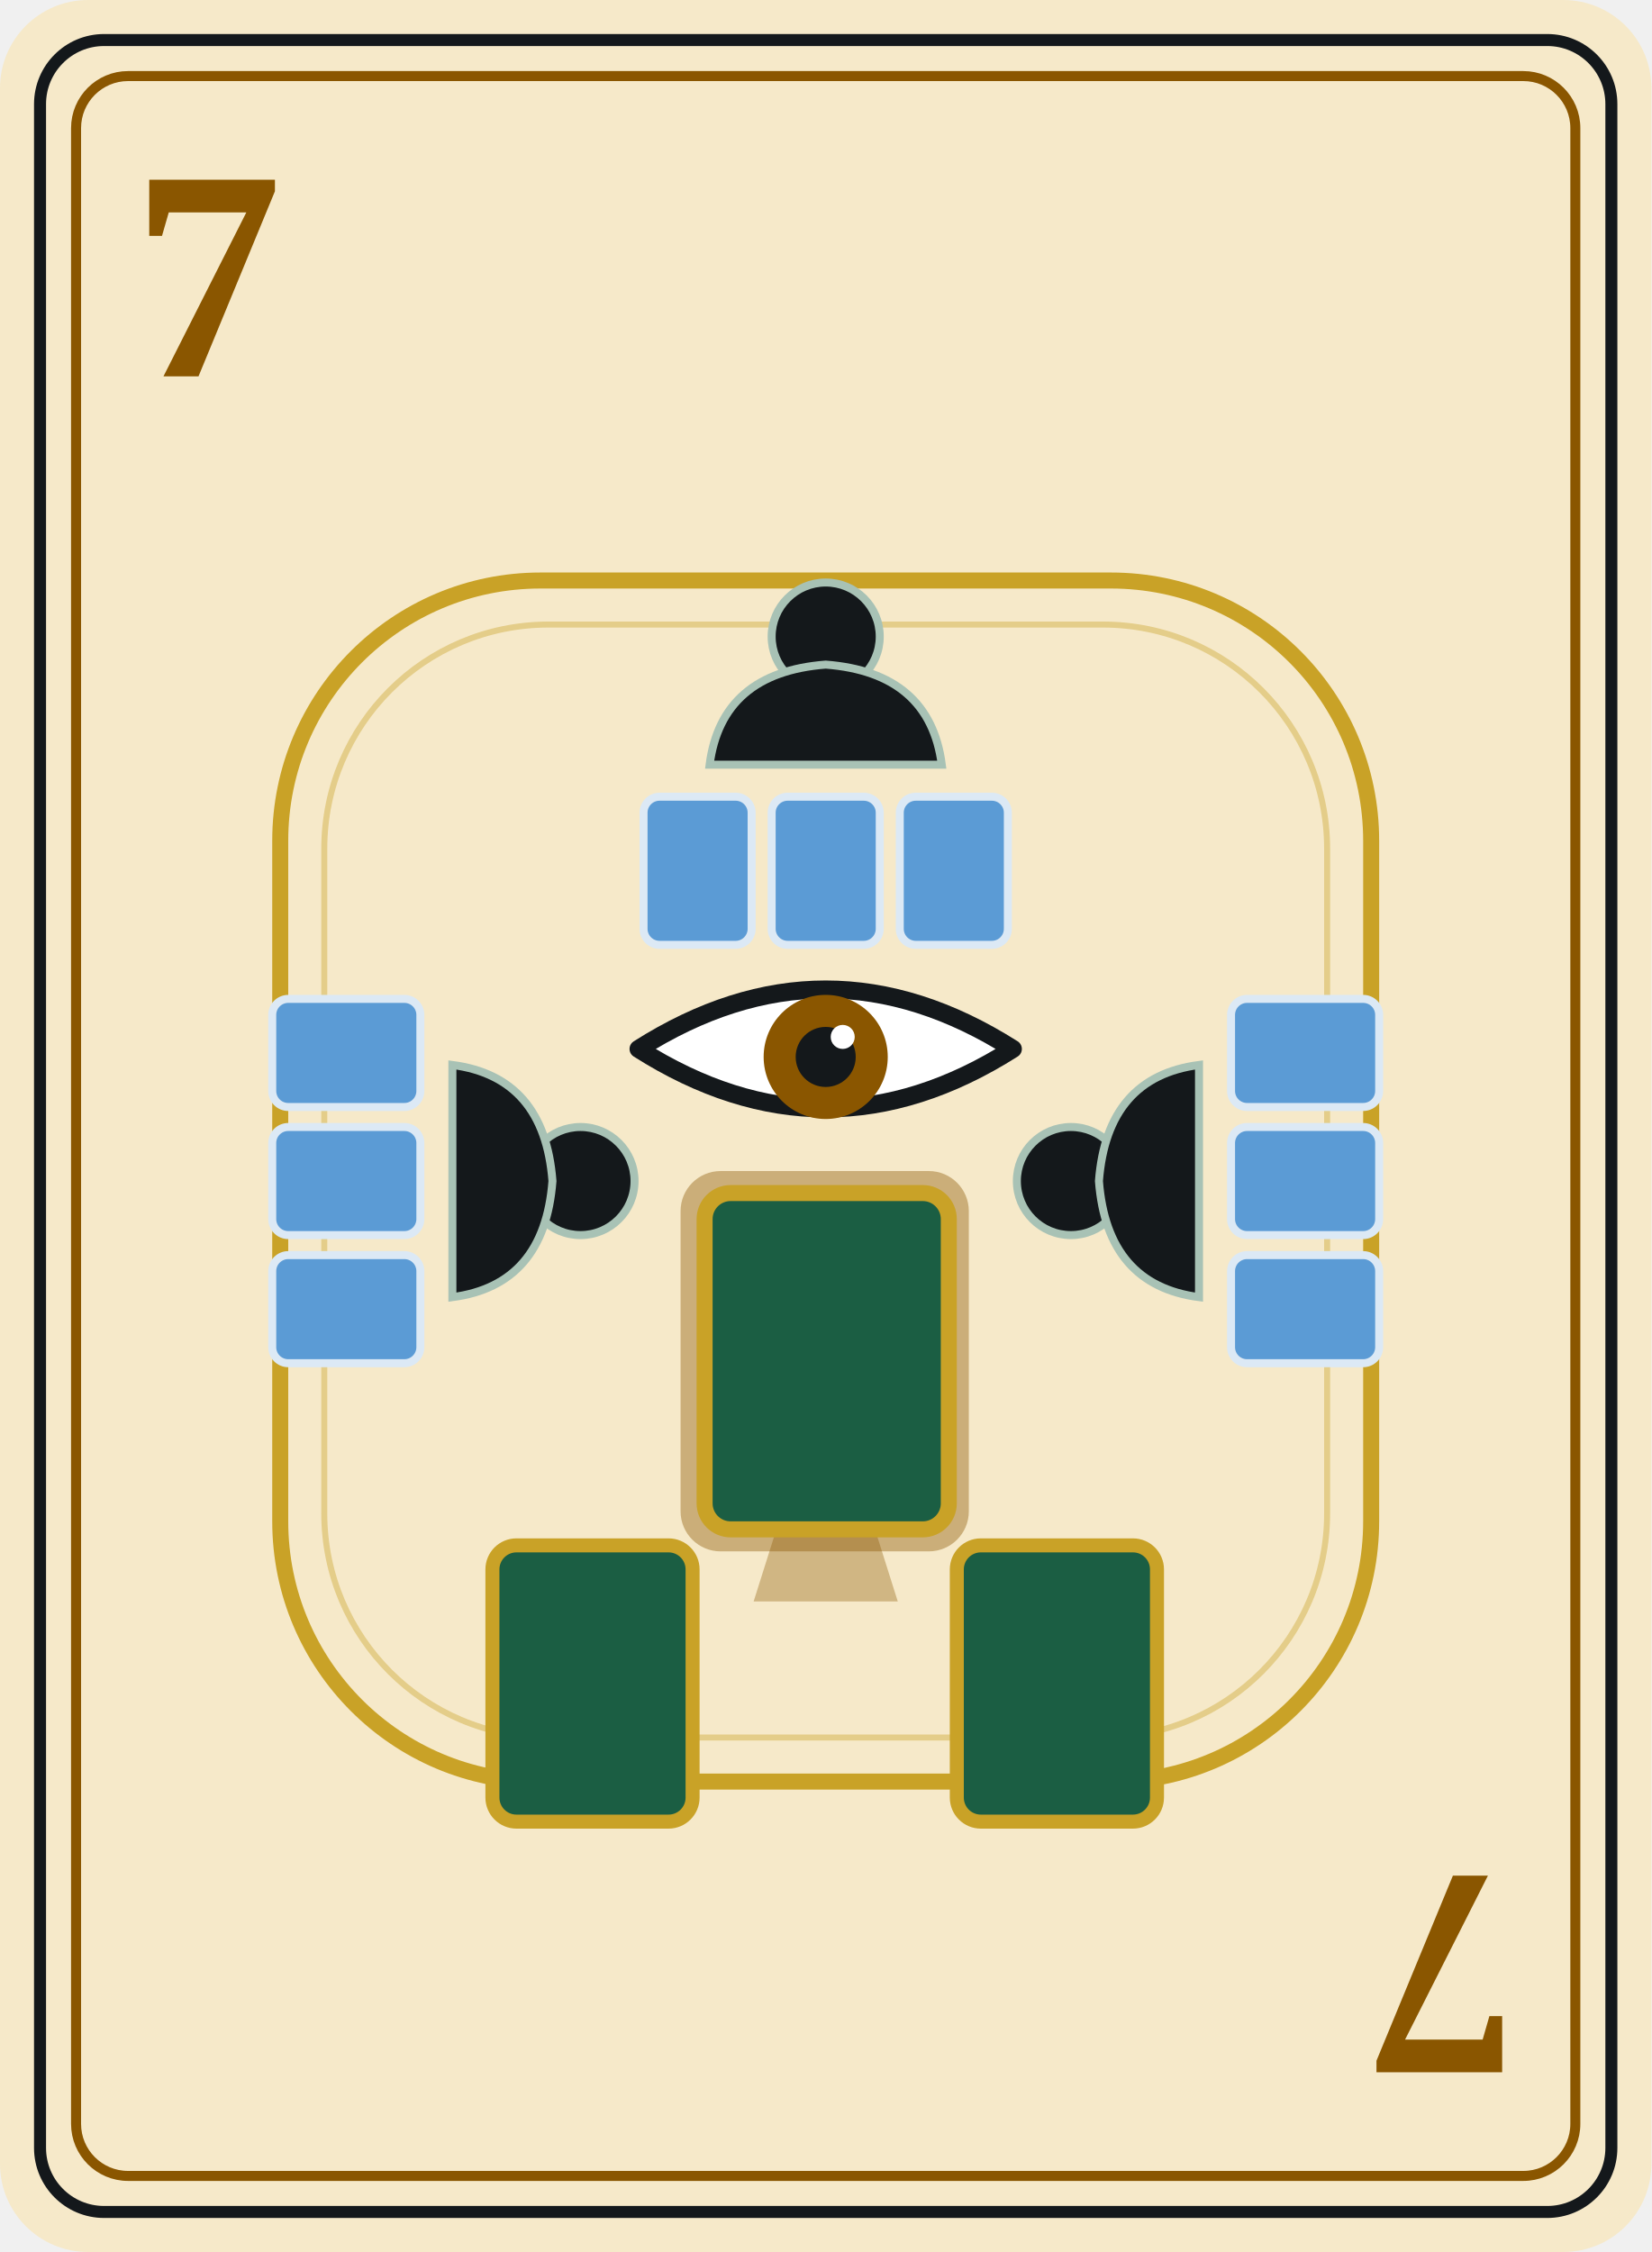
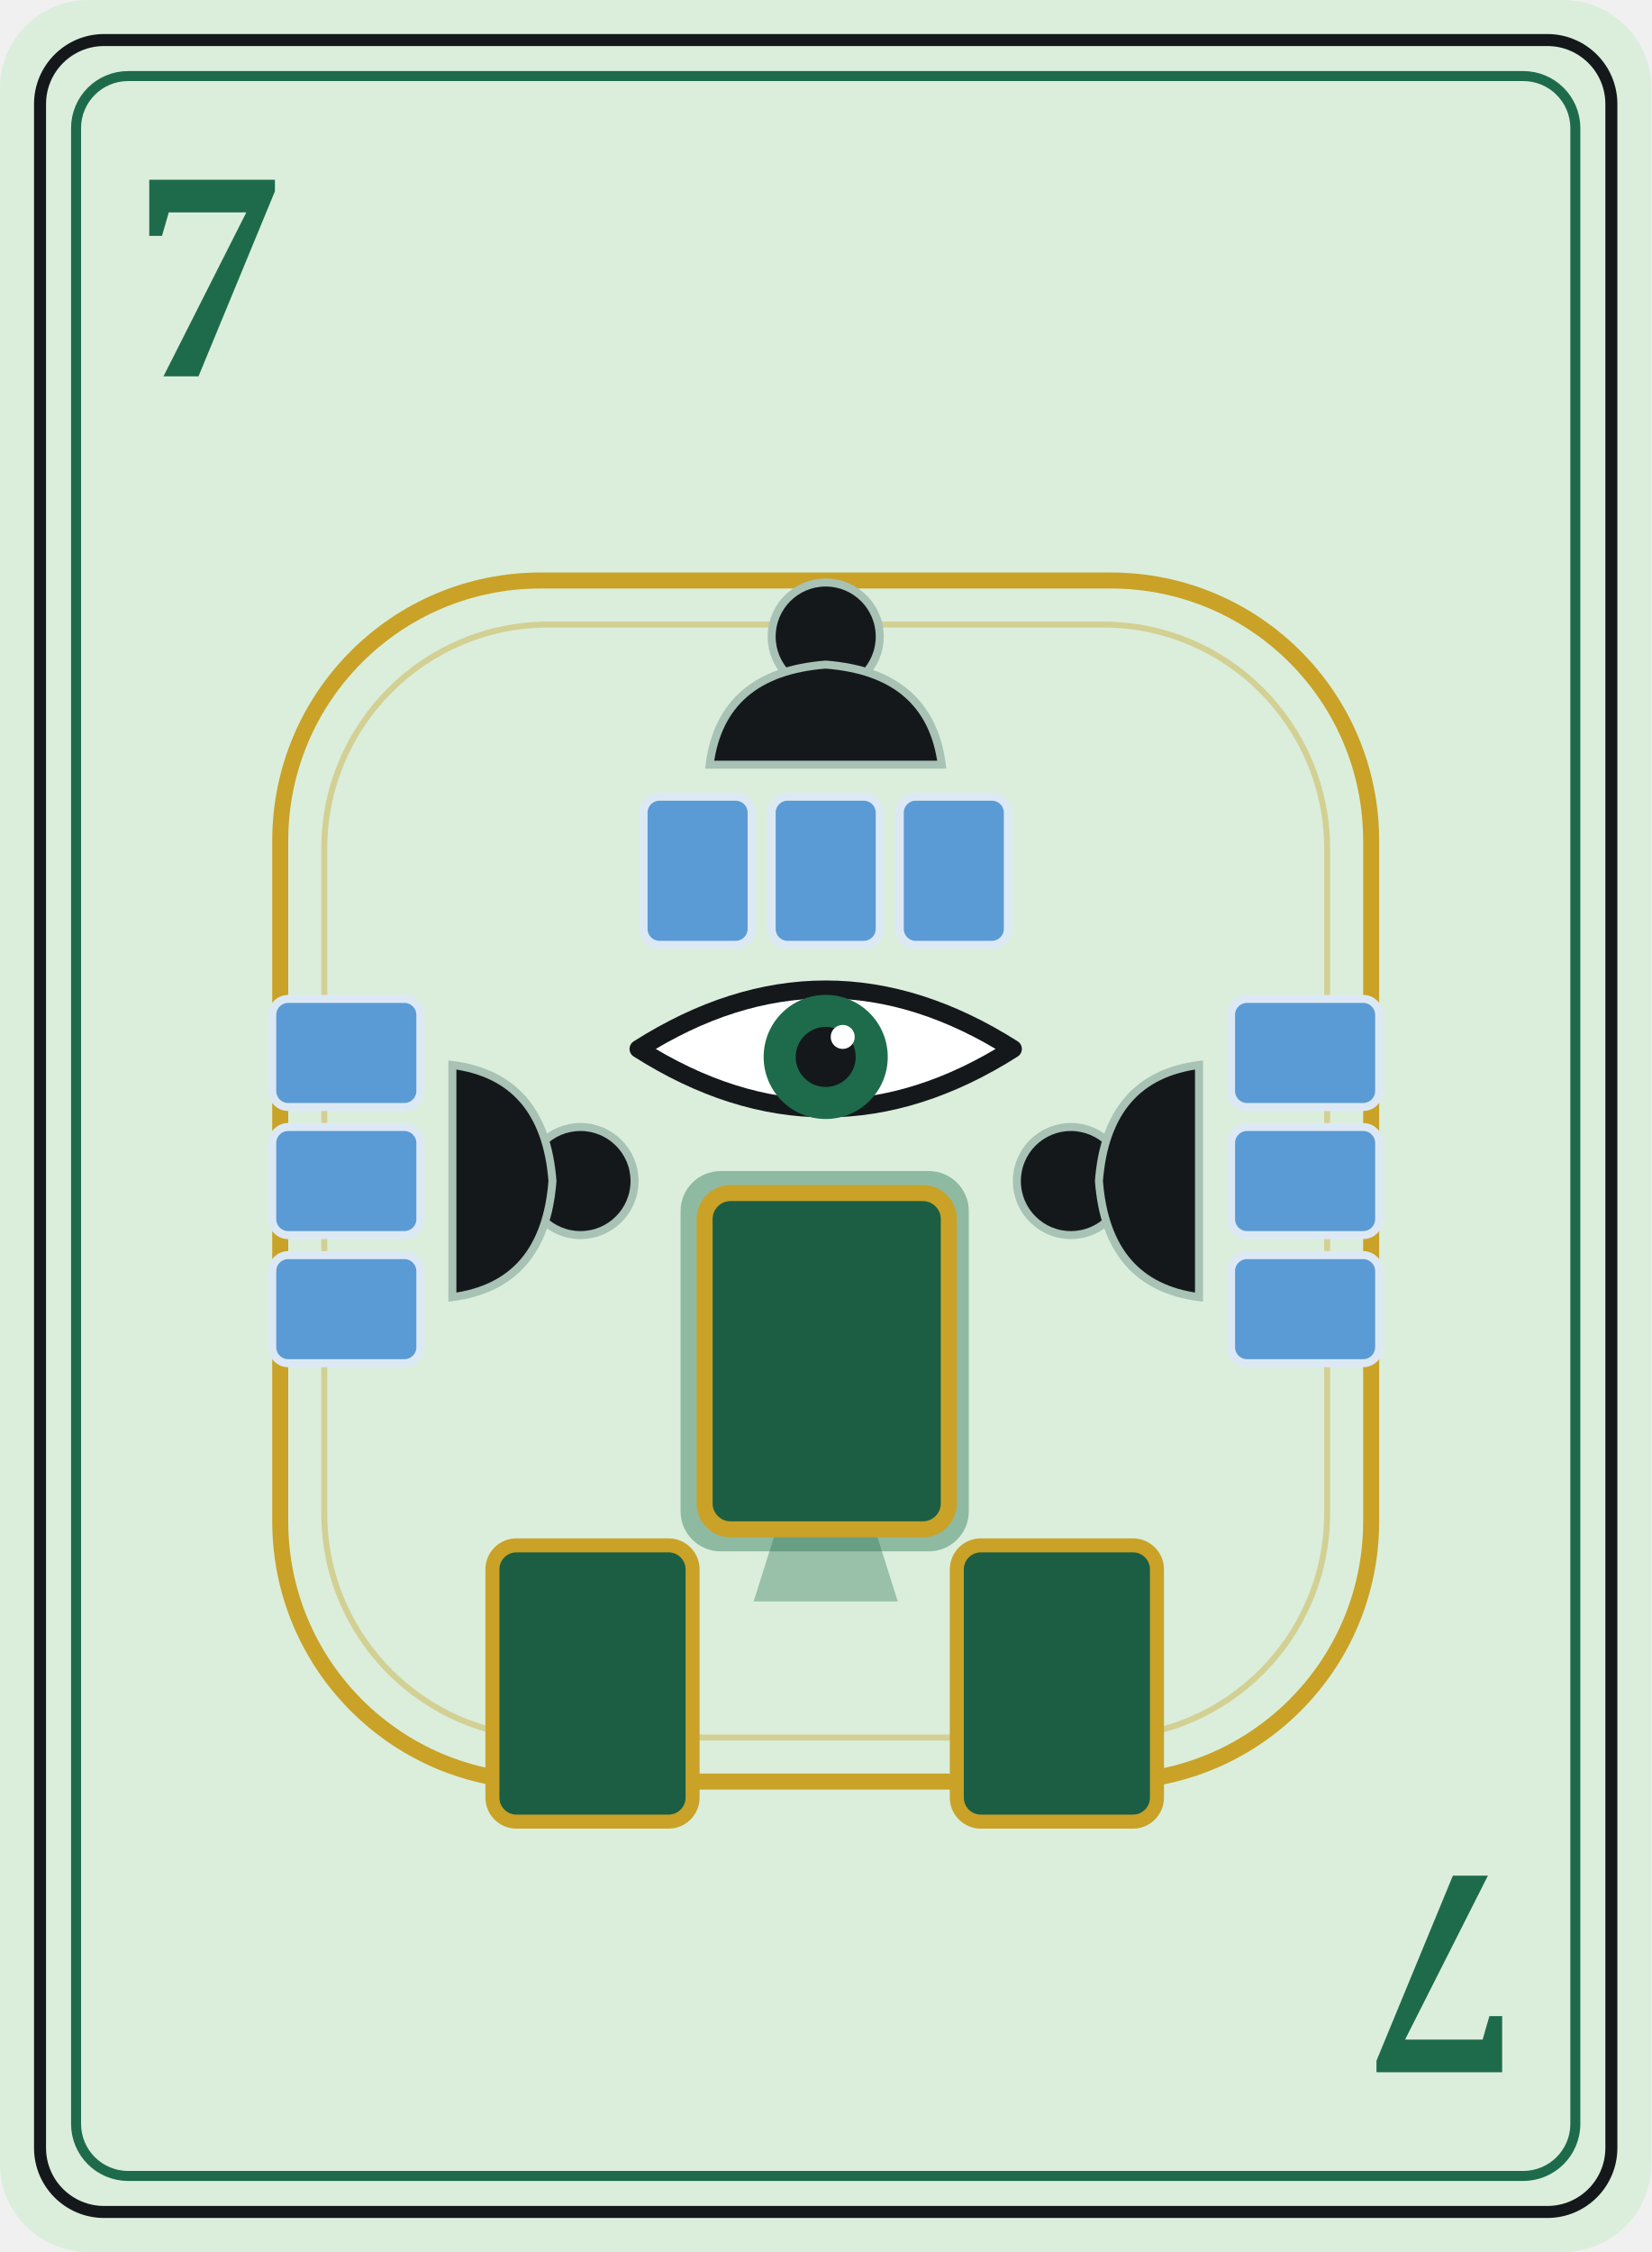
<svg xmlns="http://www.w3.org/2000/svg" viewBox="0 0 825 1125">
-   <rect width="825" height="1125" rx="44" fill="#F6E9C9" />
+   <rect width="825" height="1125" rx="44" fill="#DBEEDC" />
  <rect x="20" y="20" width="785" height="1085" rx="32" fill="none" stroke="#14181B" stroke-width="6" />
-   <rect x="38" y="38" width="749" height="1049" rx="26" fill="none" stroke="#8A5600" stroke-width="5" />
-   <text x="66" y="188" font-family="Georgia, 'Times New Roman', serif" font-size="150" font-weight="bold" fill="#8A5600">7</text>
+   <rect x="38" y="38" width="749" height="1049" rx="26" fill="none" stroke="#1E6B4B" stroke-width="5" />
+   <text x="66" y="188" font-family="Georgia, 'Times New Roman', serif" font-size="150" font-weight="bold" fill="#1E6B4B">7</text>
  <g transform="rotate(180 412.5 562.5)">
-     <text x="66" y="188" font-family="Georgia, 'Times New Roman', serif" font-size="150" font-weight="bold" fill="#8A5600">7</text>
+     <text x="66" y="188" font-family="Georgia, 'Times New Roman', serif" font-size="150" font-weight="bold" fill="#1E6B4B">7</text>
  </g>
  <rect x="140" y="290" width="545" height="600" rx="130" fill="none" stroke="#C9A227" stroke-width="8" />
  <rect x="162" y="312" width="501" height="556" rx="112" fill="none" stroke="#C9A227" stroke-width="3" opacity="0.4" />
  <g transform="translate(412.5 384) rotate(0.0)">
    <circle cx="0" cy="-66" r="27" fill="#14181B" stroke="#A8C2B5" stroke-width="4" />
    <path d="M -58,-2 Q -52,-48 0,-52 Q 52,-48 58,-2 Z" fill="#14181B" stroke="#A8C2B5" stroke-width="4" />
    <rect x="-91" y="14" width="54" height="74" rx="8" fill="#5B9BD5" stroke="#DCE9F5" stroke-width="4" />
    <rect x="-27" y="14" width="54" height="74" rx="8" fill="#5B9BD5" stroke="#DCE9F5" stroke-width="4" />
    <rect x="37" y="14" width="54" height="74" rx="8" fill="#5B9BD5" stroke="#DCE9F5" stroke-width="4" />
  </g>
  <g transform="translate(224 590) rotate(90)">
    <circle cx="0" cy="-66" r="27" fill="#14181B" stroke="#A8C2B5" stroke-width="4" />
    <path d="M -58,-2 Q -52,-48 0,-52 Q 52,-48 58,-2 Z" fill="#14181B" stroke="#A8C2B5" stroke-width="4" />
    <rect x="-91" y="14" width="54" height="74" rx="8" fill="#5B9BD5" stroke="#DCE9F5" stroke-width="4" />
    <rect x="-27" y="14" width="54" height="74" rx="8" fill="#5B9BD5" stroke="#DCE9F5" stroke-width="4" />
    <rect x="37" y="14" width="54" height="74" rx="8" fill="#5B9BD5" stroke="#DCE9F5" stroke-width="4" />
  </g>
  <g transform="translate(601 590) rotate(-90)">
    <circle cx="0" cy="-66" r="27" fill="#14181B" stroke="#A8C2B5" stroke-width="4" />
    <path d="M -58,-2 Q -52,-48 0,-52 Q 52,-48 58,-2 Z" fill="#14181B" stroke="#A8C2B5" stroke-width="4" />
    <rect x="-91" y="14" width="54" height="74" rx="8" fill="#5B9BD5" stroke="#DCE9F5" stroke-width="4" />
    <rect x="-27" y="14" width="54" height="74" rx="8" fill="#5B9BD5" stroke="#DCE9F5" stroke-width="4" />
    <rect x="37" y="14" width="54" height="74" rx="8" fill="#5B9BD5" stroke="#DCE9F5" stroke-width="4" />
  </g>
  <rect x="246" y="772" width="100" height="138" rx="12" fill="#1B5E43" stroke="#C9A227" stroke-width="7" />
  <rect x="478" y="772" width="100" height="138" rx="12" fill="#1B5E43" stroke="#C9A227" stroke-width="7" />
-   <polygon points="376.5,800 448.5,800 424.5,724 400.5,724" fill="#8A5600" opacity="0.35" />
-   <rect x="340" y="585" width="144" height="190" rx="20" fill="#8A5600" opacity="0.4" />
+   <polygon points="376.5,800 448.5,800 424.5,724 400.5,724" fill="#1E6B4B" opacity="0.35" />
+   <rect x="340" y="585" width="144" height="190" rx="20" fill="#1E6B4B" opacity="0.4" />
  <rect x="352" y="596" width="122" height="168" rx="13" fill="#1B5E43" stroke="#C9A227" stroke-width="8" />
  <path d="M 319.0,524 Q 412.5,464.6 506.0,524 Q 412.5,583.4 319.0,524 Z" fill="#FFFFFF" stroke="#14181B" stroke-width="9" stroke-linejoin="round" />
-   <circle cx="412.5" cy="528" r="31" fill="#8A5600" />
+   <circle cx="412.5" cy="528" r="31" fill="#1E6B4B" />
  <circle cx="412.5" cy="528" r="15" fill="#14181B" />
  <circle cx="421" cy="518" r="6" fill="#FFFFFF" />
</svg>
